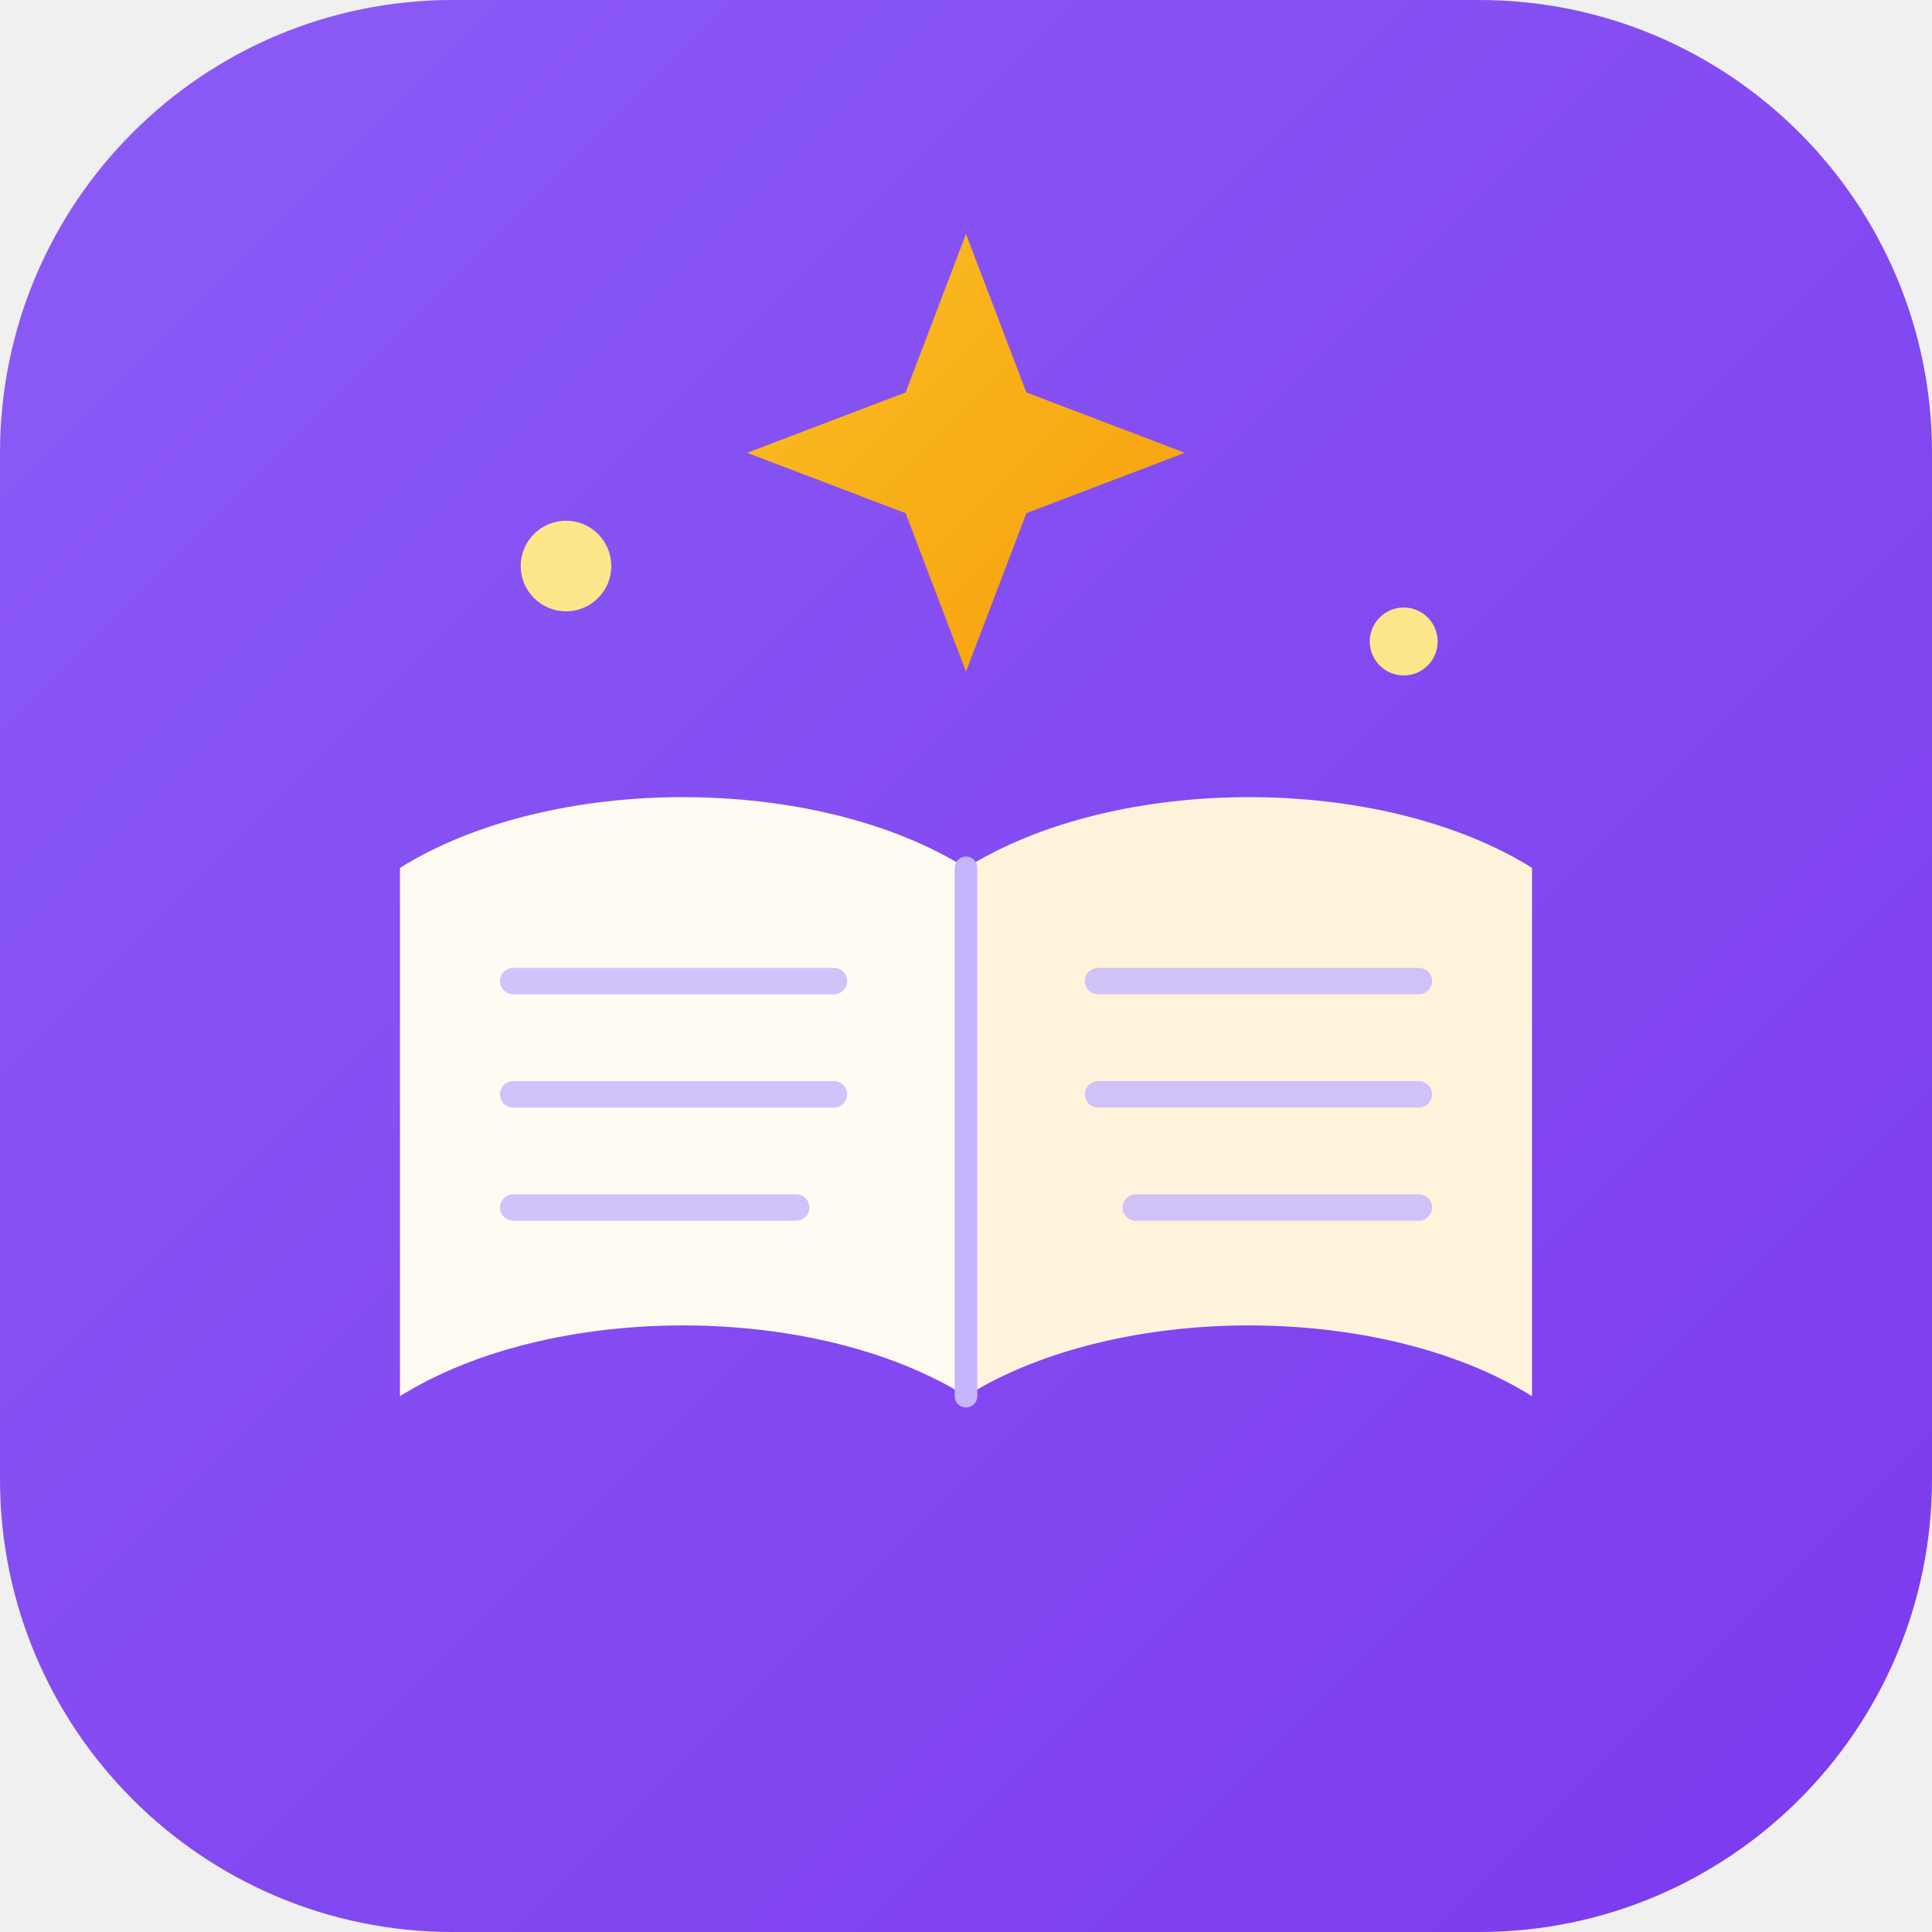
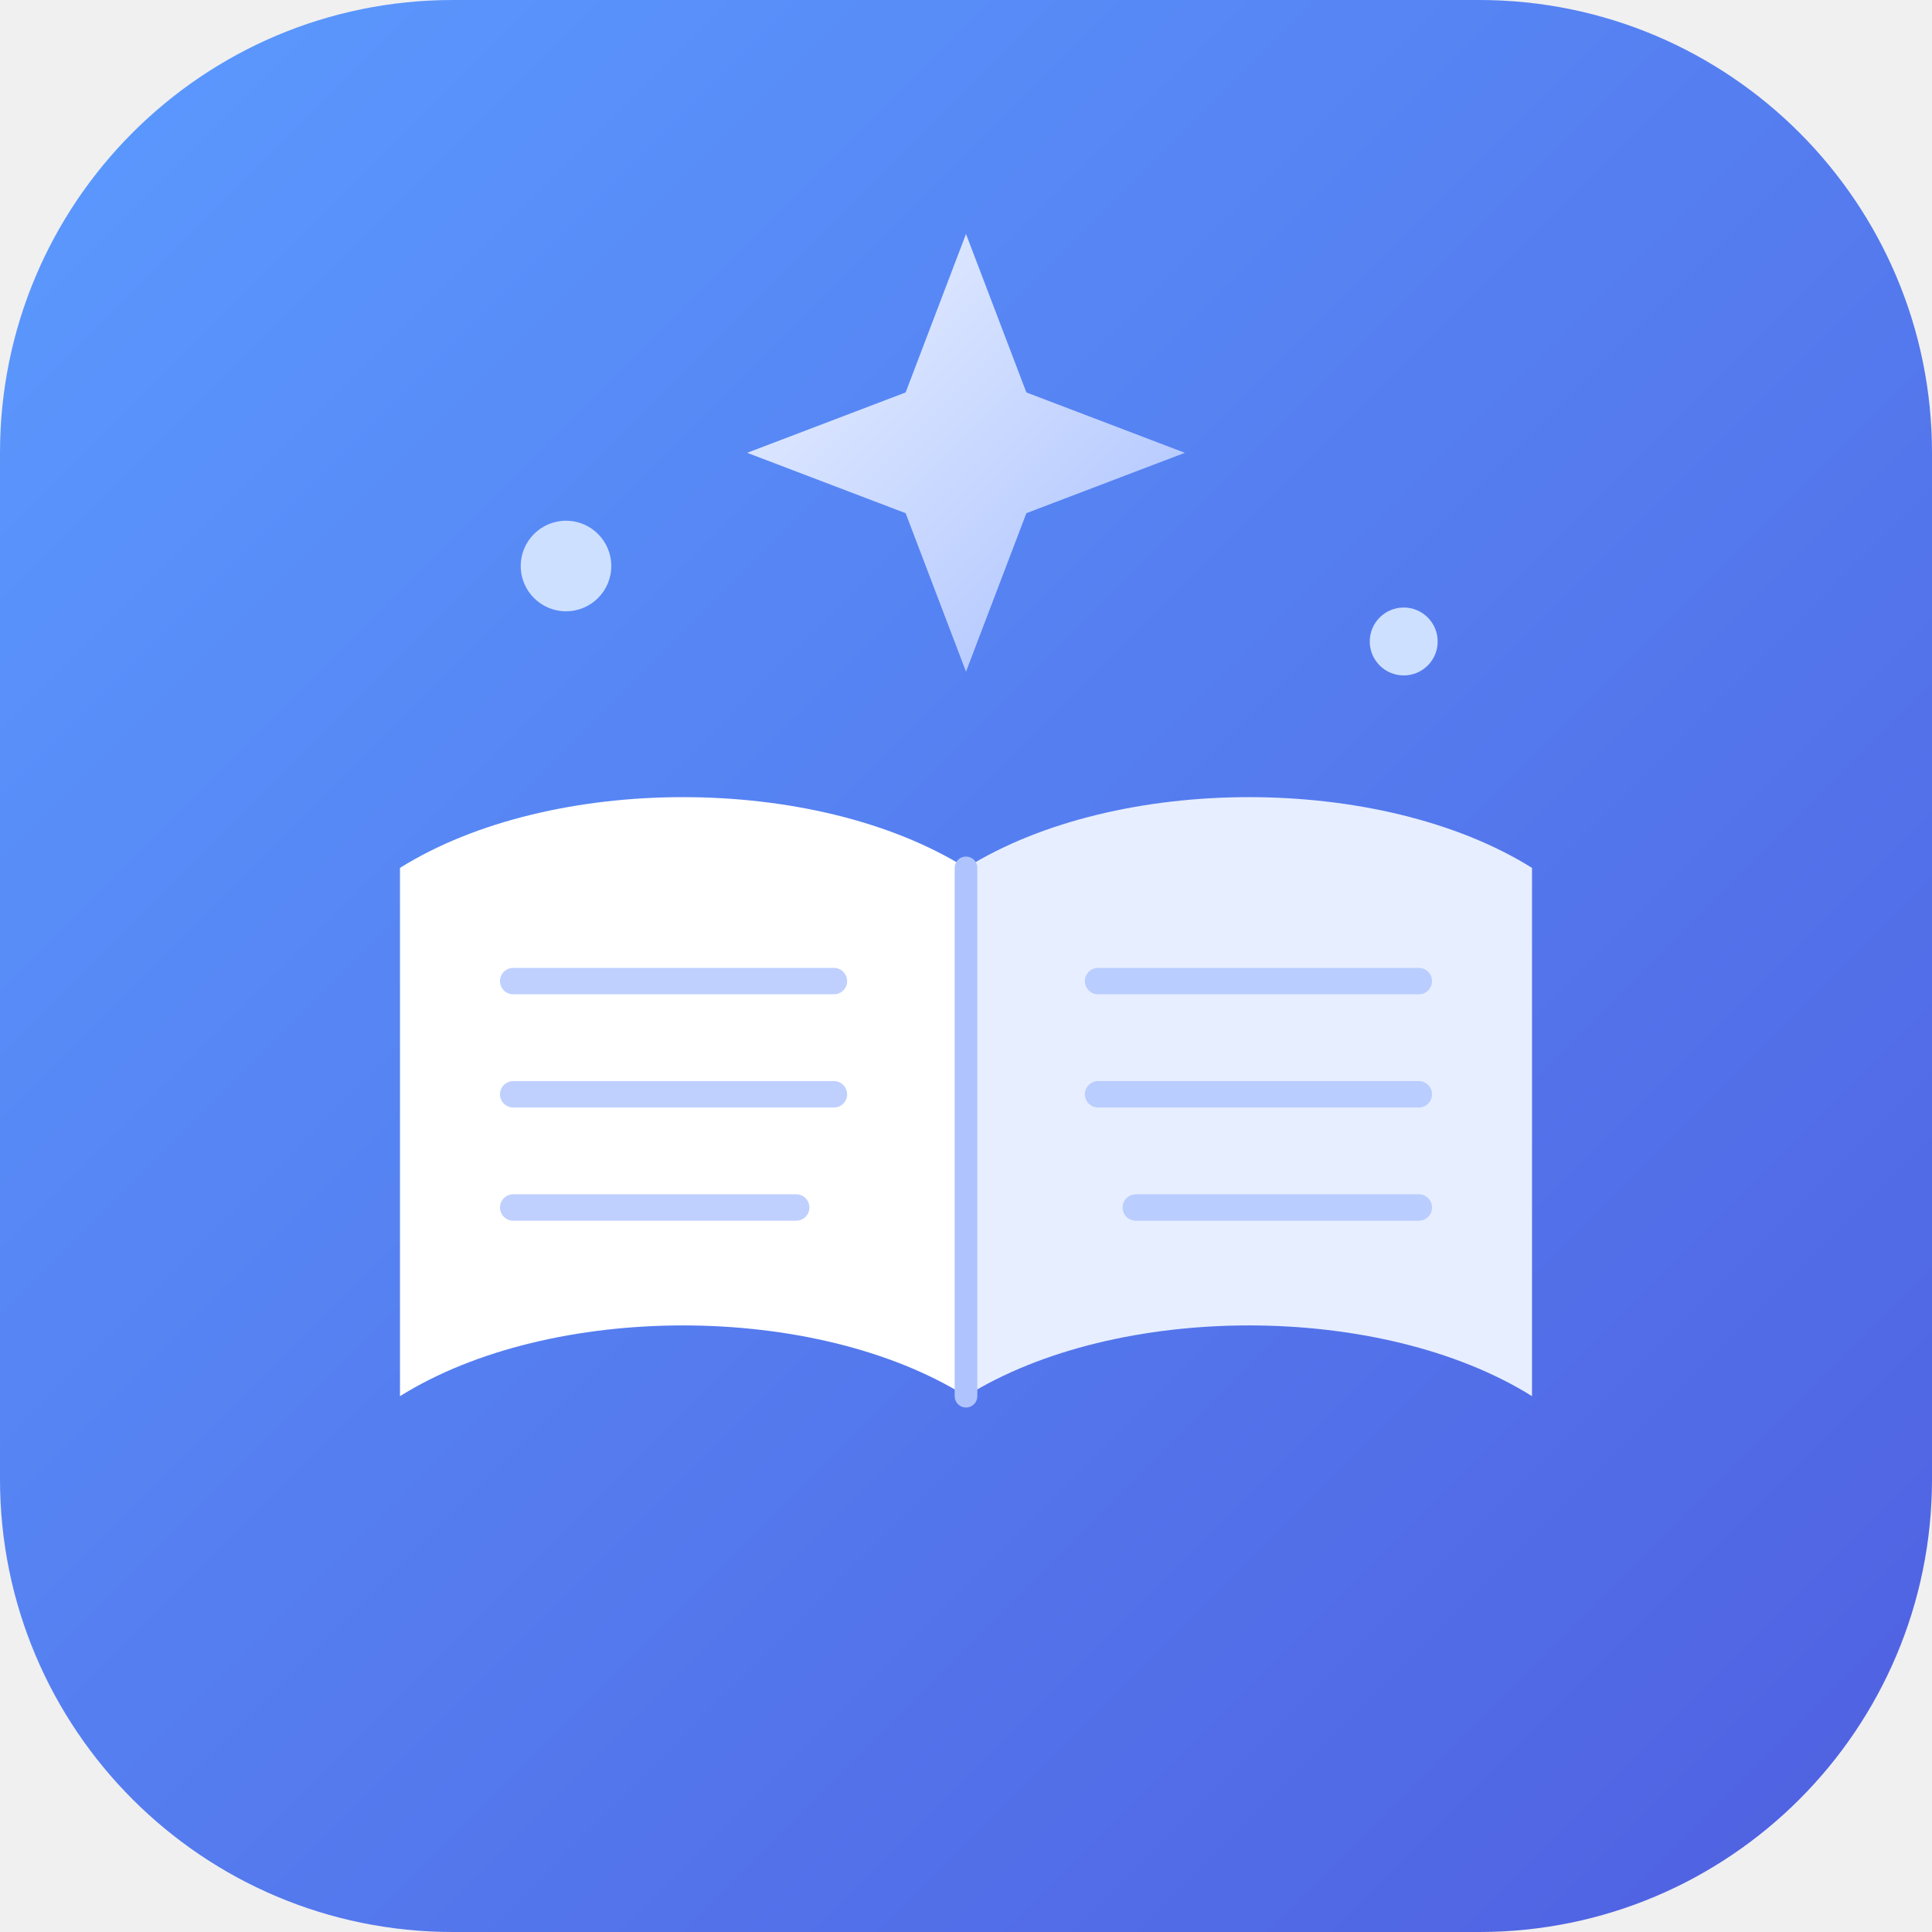
<svg xmlns="http://www.w3.org/2000/svg" viewBox="0 0 512 512" width="512" height="512">
  <defs>
    <linearGradient id="fond" x1="0" y1="0" x2="1" y2="1">
-       <stop offset="0" stop-color="#8B5CF6" />
-       <stop offset="1" stop-color="#7C3AED" />
+       <stop offset="0" stop-color="#5B9BFF" />
+       <stop offset="1" stop-color="#4F5FE0" />
    </linearGradient>
    <linearGradient id="etoile" x1="0" y1="0" x2="1" y2="1">
-       <stop offset="0" stop-color="#FBBF24" />
-       <stop offset="1" stop-color="#F59E0B" />
+       <stop offset="0" stop-color="#EAF1FF" />
+       <stop offset="1" stop-color="#A9C0FF" />
    </linearGradient>
  </defs>
  <rect x="0" y="0" width="512" height="512" rx="120" fill="url(#fond)" />
  <g transform="translate(256 300)">
-     <path d="M-150 -70 C-110 -95 -40 -95 0 -70 L0 70 C-40 45 -110 45 -150 70 Z" fill="#FFFBF2" />
-     <path d="M150 -70 C110 -95 40 -95 0 -70 L0 70 C40 45 110 45 150 70 Z" fill="#FFF3DC" />
-     <path d="M0 -70 L0 70" stroke="#C4B5FD" stroke-width="6" stroke-linecap="round" />
-     <g stroke="#C4B5FD" stroke-width="7" stroke-linecap="round" opacity="0.8">
+     <path d="M-150 -70 C-110 -95 -40 -95 0 -70 L0 70 C-40 45 -110 45 -150 70 Z" fill="#FFFFFF" />
+     <path d="M150 -70 C110 -95 40 -95 0 -70 L0 70 C40 45 110 45 150 70 Z" fill="#E7EEFF" />
+     <path d="M0 -70 L0 70" stroke="#AFC4FF" stroke-width="6" stroke-linecap="round" />
+     <g stroke="#AFC4FF" stroke-width="7" stroke-linecap="round" opacity="0.8">
      <path d="M-120 -40 L-35 -40" />
      <path d="M-120 -10 L-35 -10" />
      <path d="M-120 20 L-45 20" />
      <path d="M35 -40 L120 -40" />
      <path d="M35 -10 L120 -10" />
      <path d="M45 20 L120 20" />
    </g>
  </g>
  <path transform="translate(256 120)" d="M0 -58 L16 -16 L58 0 L16 16 L0 58 L-16 16 L-58 0 L-16 -16 Z" fill="url(#etoile)" />
-   <circle cx="150" cy="150" r="12" fill="#FDE68A" />
-   <circle cx="372" cy="170" r="9" fill="#FDE68A" />
+   <circle cx="150" cy="150" r="12" fill="#CDE0FF" />
+   <circle cx="372" cy="170" r="9" fill="#CDE0FF" />
</svg>
